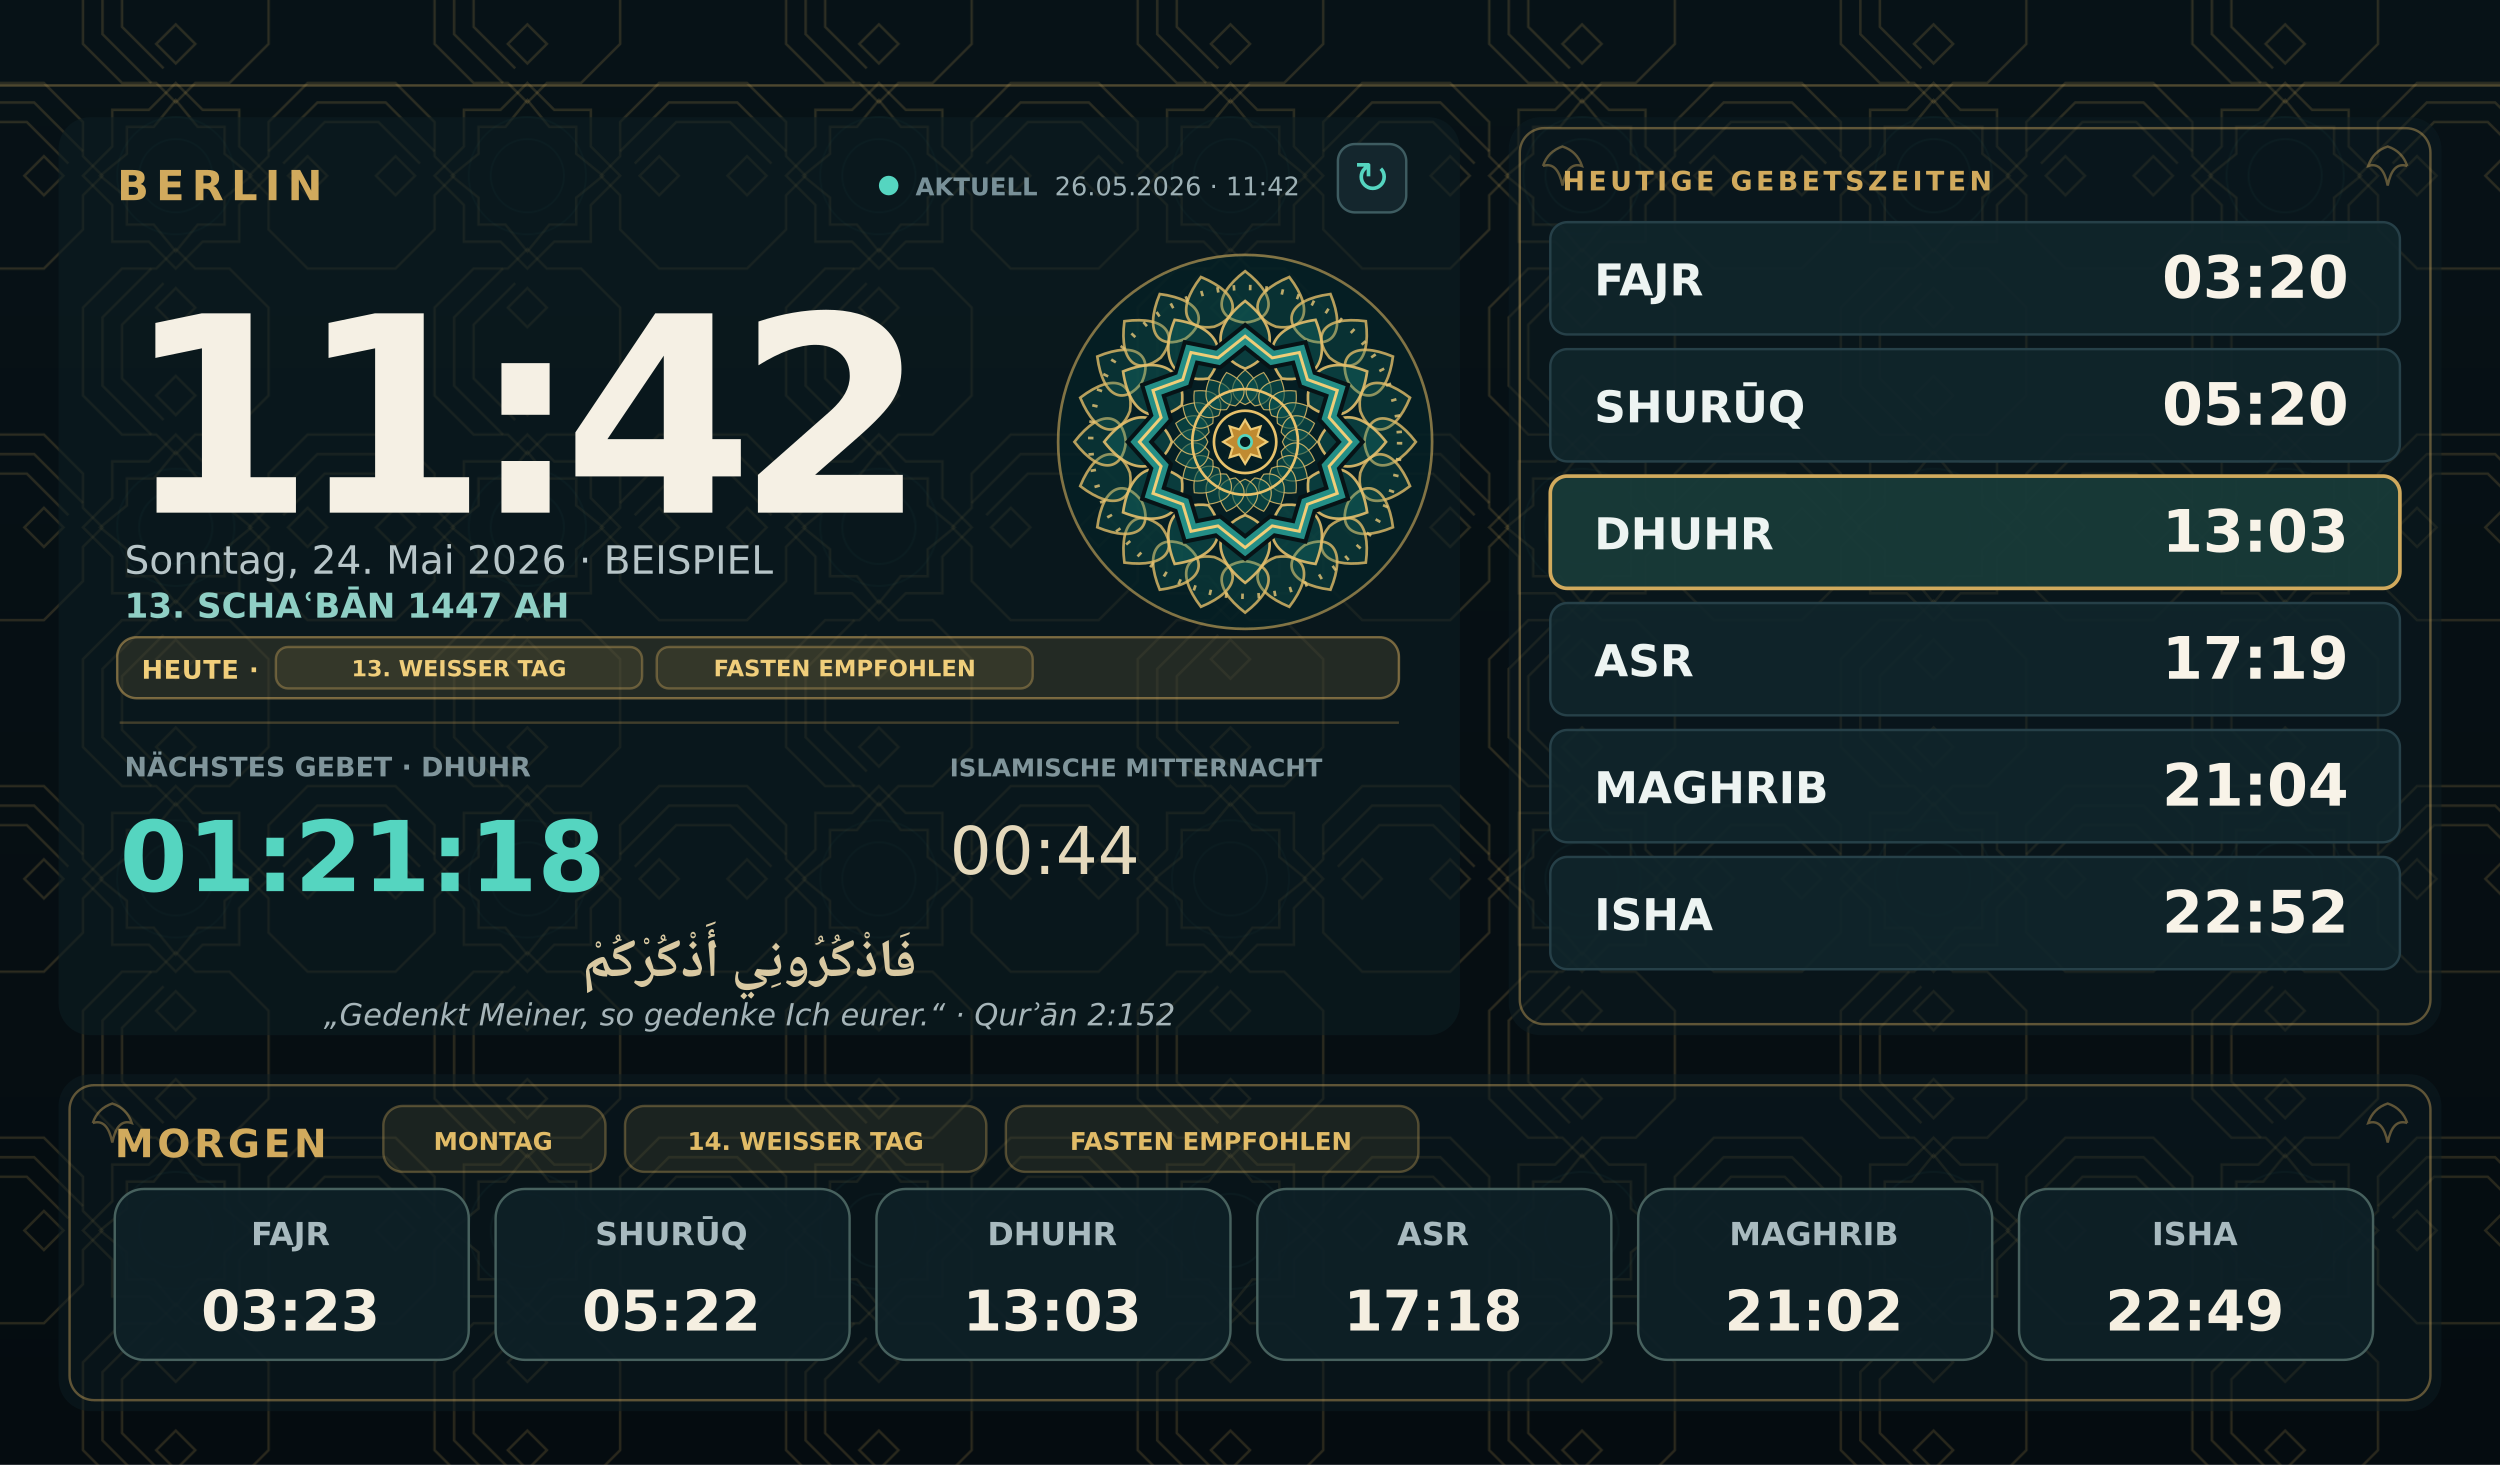
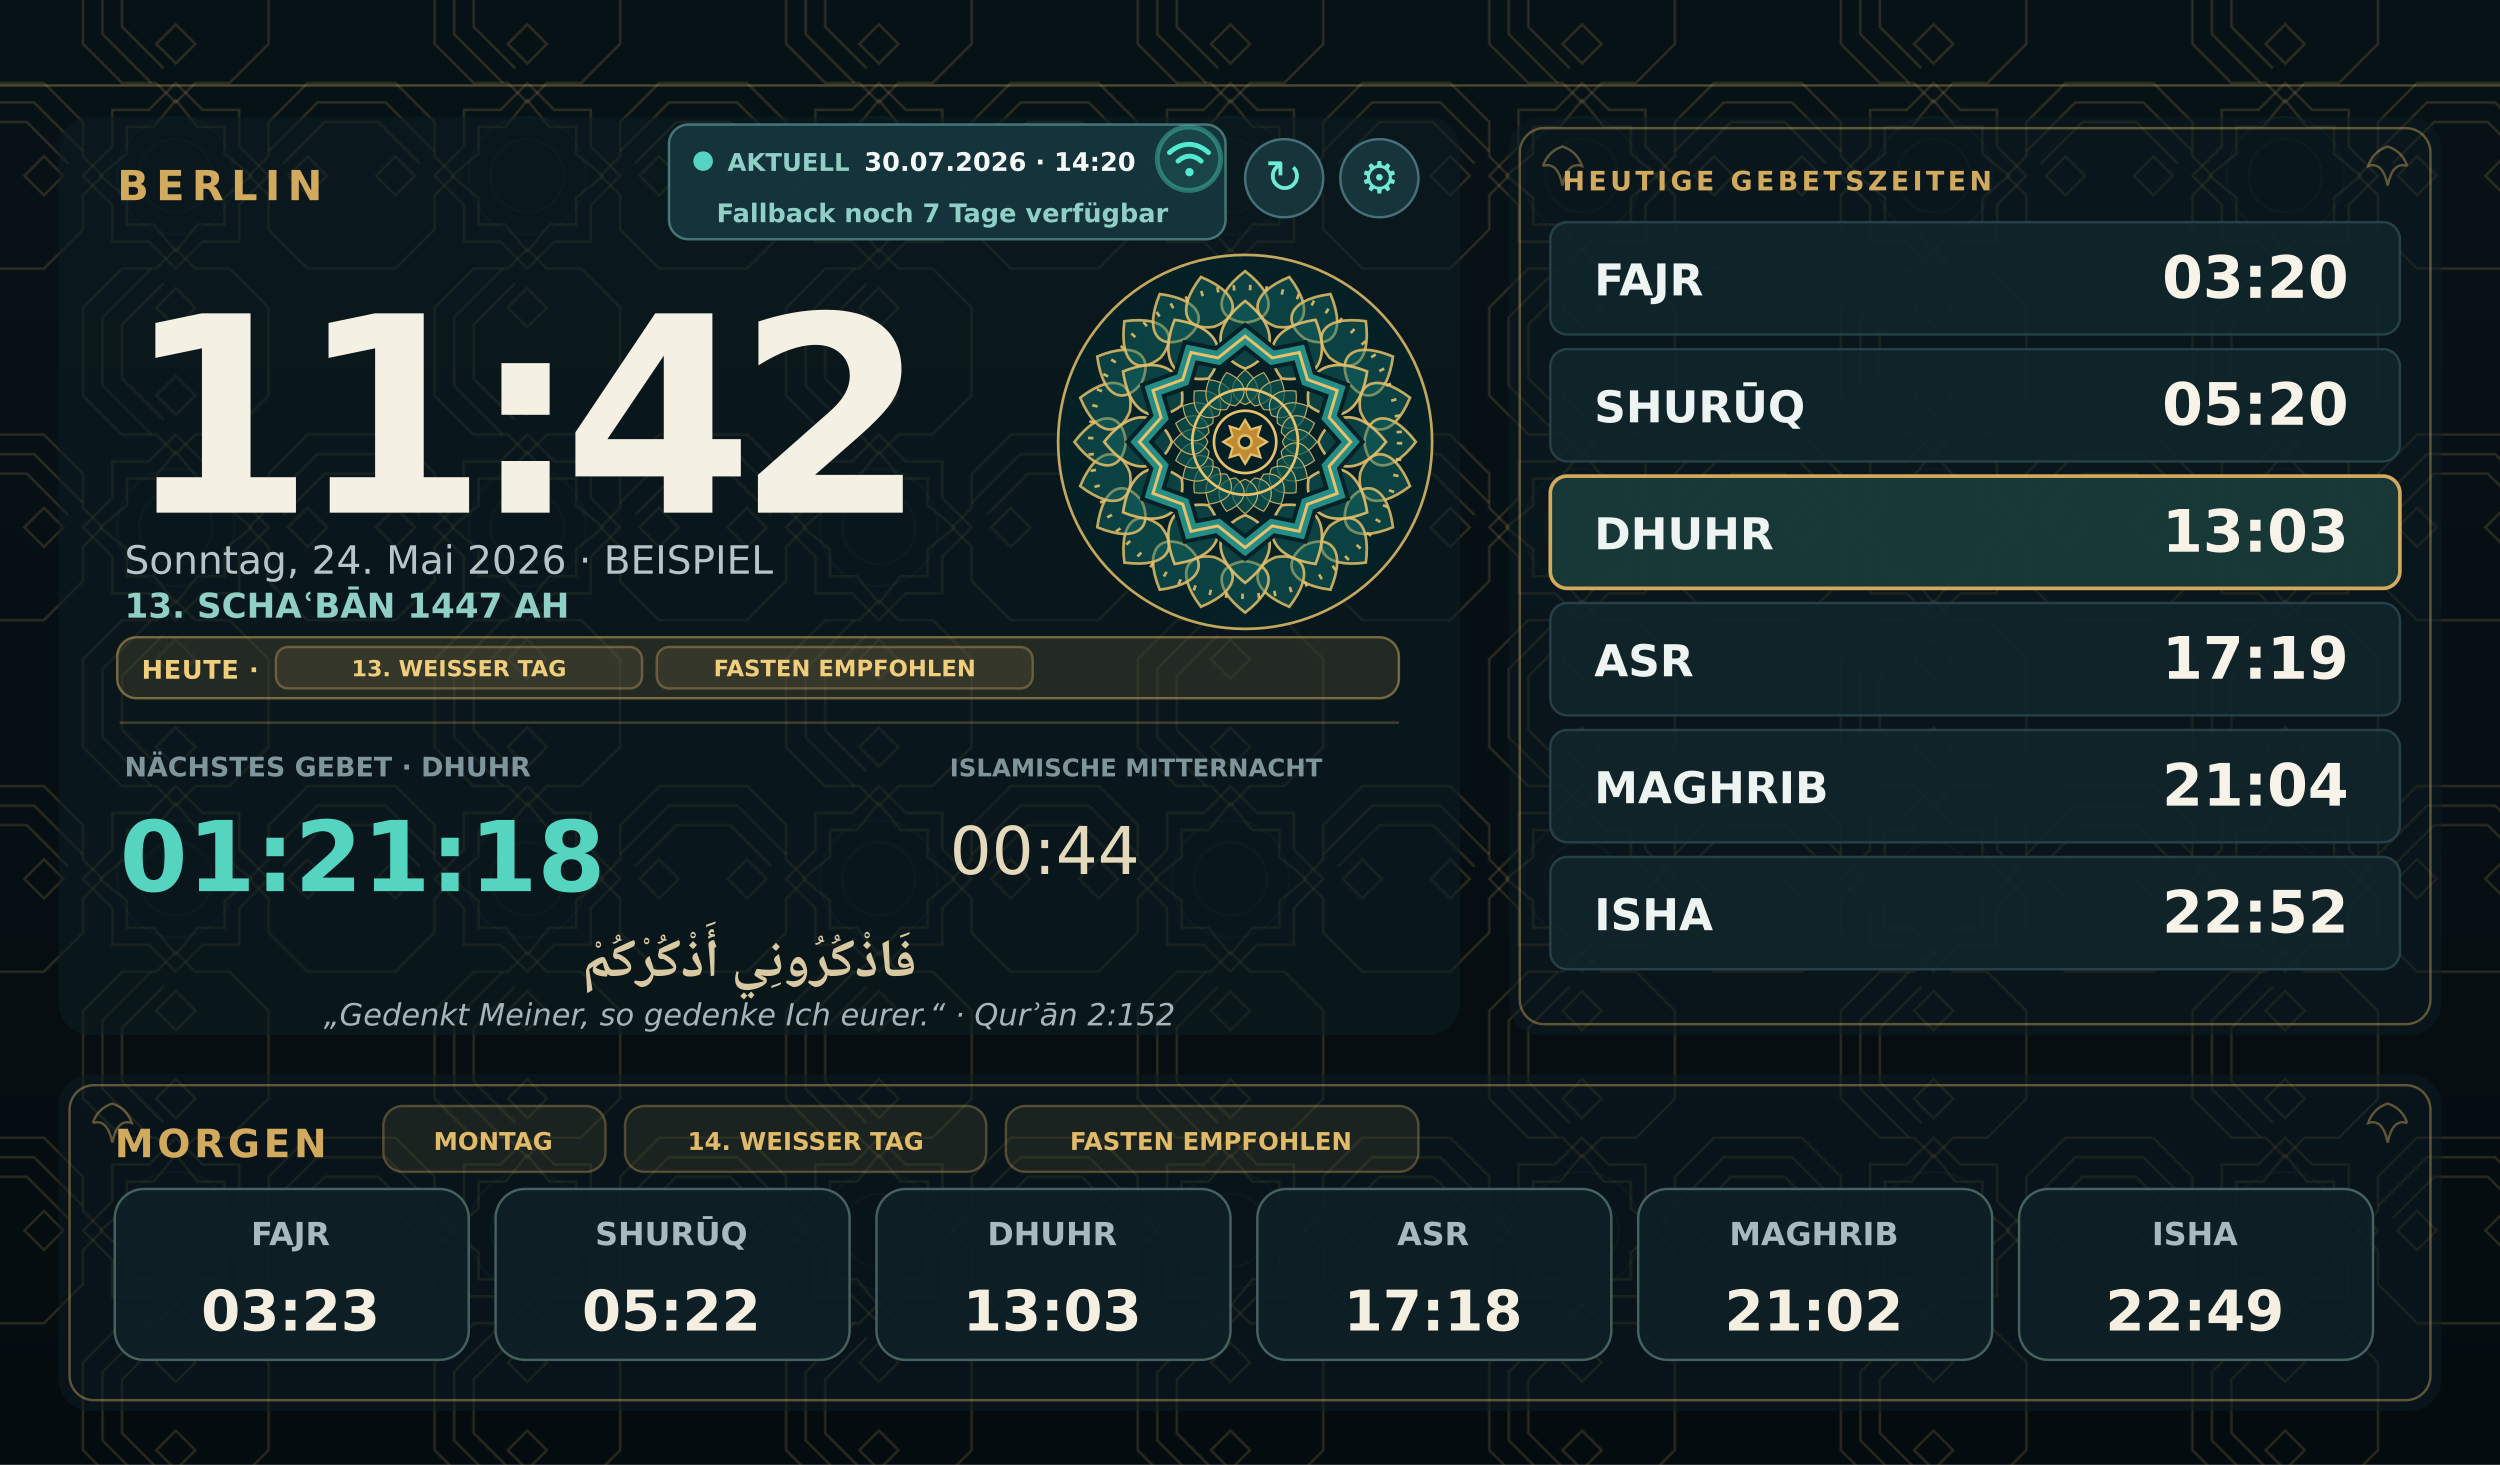
<svg xmlns="http://www.w3.org/2000/svg" width="1024" height="600" viewBox="0 0 1024 600">
  <defs>
    <style>
-       .ring-outer { transform-origin: 0 0; animation: ring-cw 58s linear infinite; }
-       .ring-middle { transform-origin: 0 0; animation: ring-ccw 68s linear infinite; }
-       .ring-inner { transform-origin: 0 0; animation: ring-cw 50s linear infinite; }
+       .ring-outer { transform-origin: 0 0; animation: ring-cw 126s linear infinite; }
+       .ring-middle { transform-origin: 0 0; animation: ring-ccw 148s linear infinite; }
+       .ring-inner { transform-origin: 0 0; animation: ring-cw 109s linear infinite; }
      @keyframes ring-cw { to { transform: rotate(360deg); } }
      @keyframes ring-ccw { to { transform: rotate(-360deg); } }
    </style>
    <linearGradient id="bg" x2="0" y2="1">
      <stop stop-color="#071217" />
      <stop offset="1" stop-color="#050c10" />
    </linearGradient>
    <pattern id="arabesque" width="144" height="144" patternUnits="userSpaceOnUse">
      <g fill="none" stroke="#d3ad58" stroke-opacity=".17" stroke-width="1.05">
        <path d="M72 34 83 45 98 45 98 60 110 72 98 84 98 99 83 99 72 110 61 99 46 99 46 84 34 72 46 60 46 45 61 45Z" />
        <path d="M72 41 81 52 92 52 92 63 103 72 92 81 92 92 81 92 72 103 63 92 52 92 52 81 41 72 52 63 52 52 63 52Z" />
        <path d="M0 34H18L34 50V64L42 72 34 80V94L18 110H0M144 34H126L110 50V64L102 72 110 80V94L126 110H144" />
        <path d="M34 0V18L50 34H64L72 42 80 34H94L110 18V0M34 144V126L50 110H64L72 102 80 110H94L110 126V144" />
        <path d="M0 42H14L34 62M0 50H11L28 67M144 42H130L110 62M144 50H133L116 67M42 0V14L62 34M50 0V11L67 28M42 144V130L62 110M50 144V133L67 116" />
        <path d="M72 10 80 18 72 26 64 18ZM72 118 80 126 72 134 64 126ZM10 72 18 64 26 72 18 80ZM118 72 126 64 134 72 126 80Z" />
      </g>
      <g fill="none" stroke="#55d5c0" stroke-opacity=".065" stroke-width=".8">
        <circle cx="72" cy="72" r="24" />
        <circle cx="72" cy="72" r="15" />
      </g>
    </pattern>
    <path id="outerPetal" d="M0-44C10-45 13-53 0-63C-13-53-10-45 0-44Z" />
    <path id="lancet" d="M0-27C10-31 14-41 0-52C-14-41-10-31 0-27Z" />
  </defs>
  <rect width="1024" height="600" fill="url(#bg)" />
  <rect width="1024" height="600" fill="url(#arabesque)" />
  <line x1="0" y1="35" x2="1024" y2="35" stroke="#d1aa5d" stroke-opacity=".35" />
  <rect x="24" y="48" width="574" height="376" rx="13" fill="#0d1d22" fill-opacity=".60" />
  <g fill="#0d1d22" fill-opacity=".50" stroke="none">
    <rect x="618" y="48" width="382" height="376" rx="13" />
    <rect x="24" y="440" width="976" height="138" rx="13" />
  </g>
  <g fill="none" stroke="#d1aa5d" stroke-opacity=".43">
    <rect x="622.5" y="52.5" width="373" height="367" rx="10" />
    <rect x="28.5" y="444.5" width="967" height="129" rx="10" />
    <path d="M632 68q2-6 8-8q6 2 8 8q-6-2-8 8q-2-10-8-8M986 68q-2-6-8-8q-6 2-8 8q6-2 8 8q2-10 8-8M38 460q2-6 8-8q6 2 8 8q-6-2-8 8q-2-10-8-8M986 460q-2-6-8-8q-6 2-8 8q6-2 8 8q2-10 8-8" />
  </g>
  <g font-family="DejaVu Sans, Arial, sans-serif">
    <text x="48" y="82" fill="#d1aa5d" font-size="17" font-weight="700" letter-spacing="3">BERLIN</text>
-     <circle cx="364" cy="76" r="4" fill="#55d5c0" />
-     <text x="375" y="80" fill="#789098" font-size="10" font-weight="700">AKTUELL</text>
-     <text x="432" y="80" fill="#9eb1b6" font-size="10.5">26.05.2026 · 11:42</text>
-     <rect x="548" y="59" width="28" height="28" rx="7" fill="#14262d" stroke="#3e5c61" />
-     <text x="562" y="79" text-anchor="middle" fill="#55d5c0" font-size="18">↻</text>
+     <rect x="274" y="51" width="228" height="47" rx="8" fill="#15363d" fill-opacity=".92" stroke="#68a8a4" stroke-opacity=".62" />
+     <circle cx="288" cy="66" r="4" fill="#55d5c0" />
+     <text x="298" y="70" fill="#8fcfc5" font-size="10" font-weight="700">AKTUELL</text>
+     <text x="354" y="70" fill="#f5faf9" font-size="10.5" font-weight="650">30.07.2026 · 14:20</text>
+     <text x="386" y="91" text-anchor="middle" fill="#8fcfc5" font-size="10.5" font-weight="700">Fallback noch 7 Tage verfügbar</text>
+     <g transform="translate(476 54)" fill="none" stroke="#52ead1" stroke-width="2" stroke-linecap="round">
+       <rect x="-2" y="-2" width="26" height="26" rx="13" fill="#52ead1" fill-opacity=".10" stroke="#52ead1" stroke-opacity=".36" />
+       <path d="M3 8.5c5-4.5 11-4.5 16 0M6.5 12c3-2.7 6.5-2.7 9.5 0" />
+       <circle cx="11.2" cy="16.5" r="1.7" fill="#52ead1" stroke="none" />
+     </g>
+     <rect x="510" y="57" width="32" height="32" rx="16" fill="#17343b" stroke="#46717a" />
+     <text x="526" y="79" text-anchor="middle" fill="#6debd7" font-size="19">↻</text>
+     <rect x="549" y="57" width="32" height="32" rx="16" fill="#17343b" stroke="#46717a" />
+     <text x="565" y="79" text-anchor="middle" fill="#6debd7" font-size="18">⚙</text>
    <text x="51" y="210" fill="#f5f0e4" font-size="112" font-weight="700" letter-spacing="-7">11:42</text>
    <g transform="translate(510 181) scale(1.11)" fill="none">
-       <circle r="69" fill="#052126" fill-opacity=".78" stroke="#d9b35f" stroke-opacity=".58" />
+       <circle r="69" fill="#052126" fill-opacity=".91" stroke="#e2bd68" stroke-opacity=".86" />
      <g class="ring-outer">
-         <g fill="#146c67" fill-opacity=".25" stroke="#e2bd68" stroke-opacity=".8">
+         <g fill="#146c67" fill-opacity=".44" stroke="#e2bd68" stroke-opacity=".86">
          <use href="#outerPetal" />
          <use href="#outerPetal" transform="rotate(15)" />
          <use href="#outerPetal" transform="rotate(30)" />
          <use href="#outerPetal" transform="rotate(45)" />
          <use href="#outerPetal" transform="rotate(60)" />
          <use href="#outerPetal" transform="rotate(75)" />
          <use href="#outerPetal" transform="rotate(90)" />
          <use href="#outerPetal" transform="rotate(105)" />
          <use href="#outerPetal" transform="rotate(120)" />
          <use href="#outerPetal" transform="rotate(135)" />
          <use href="#outerPetal" transform="rotate(150)" />
          <use href="#outerPetal" transform="rotate(165)" />
          <use href="#outerPetal" transform="rotate(180)" />
          <use href="#outerPetal" transform="rotate(195)" />
          <use href="#outerPetal" transform="rotate(210)" />
          <use href="#outerPetal" transform="rotate(225)" />
          <use href="#outerPetal" transform="rotate(240)" />
          <use href="#outerPetal" transform="rotate(255)" />
          <use href="#outerPetal" transform="rotate(270)" />
          <use href="#outerPetal" transform="rotate(285)" />
          <use href="#outerPetal" transform="rotate(300)" />
          <use href="#outerPetal" transform="rotate(315)" />
          <use href="#outerPetal" transform="rotate(330)" />
          <use href="#outerPetal" transform="rotate(345)" />
        </g>
-         <circle r="57" stroke="#e8c878" stroke-opacity=".8" stroke-dasharray="1 5" stroke-width="2" />
+         <circle r="57" stroke="#e7c16b" stroke-opacity=".88" stroke-dasharray="1 5" stroke-width="2" />
      </g>
      <g class="ring-middle">
-         <g fill="#177d76" fill-opacity=".32" stroke="#e7c16d" stroke-opacity=".88">
+         <g fill="#146c67" fill-opacity=".44" stroke="#e7c16b" stroke-opacity=".88">
          <use href="#lancet" />
          <use href="#lancet" transform="rotate(30)" />
          <use href="#lancet" transform="rotate(60)" />
          <use href="#lancet" transform="rotate(90)" />
          <use href="#lancet" transform="rotate(120)" />
          <use href="#lancet" transform="rotate(150)" />
          <use href="#lancet" transform="rotate(180)" />
          <use href="#lancet" transform="rotate(210)" />
          <use href="#lancet" transform="rotate(240)" />
          <use href="#lancet" transform="rotate(270)" />
          <use href="#lancet" transform="rotate(300)" />
          <use href="#lancet" transform="rotate(330)" />
        </g>
-         <path d="M0-39 10-31 20-33 23-23 34-19 31-9 39 0 31 9 34 19 23 23 20 33 10 31 0 39-10 31-20 33-23 23-34 19-31 9-39 0-31-9-34-19-23-23-20-33-10-31Z" stroke="#071316" stroke-width="8" />
+         <path d="M0-39 10-31 20-33 23-23 34-19 31-9 39 0 31 9 34 19 23 23 20 33 10 31 0 39-10 31-20 33-23 23-34 19-31 9-39 0-31-9-34-19-23-23-20-33-10-31Z" stroke="#052126" stroke-width="8" />
        <path d="M0-39 10-31 20-33 23-23 34-19 31-9 39 0 31 9 34 19 23 23 20 33 10 31 0 39-10 31-20 33-23 23-34 19-31 9-39 0-31-9-34-19-23-23-20-33-10-31Z" stroke="#248e86" stroke-width="5" />
-         <path d="M0-39 10-31 20-33 23-23 34-19 31-9 39 0 31 9 34 19 23 23 20 33 10 31 0 39-10 31-20 33-23 23-34 19-31 9-39 0-31-9-34-19-23-23-20-33-10-31Z" stroke="#f0ce78" stroke-width="1.1" />
+         <path d="M0-39 10-31 20-33 23-23 34-19 31-9 39 0 31 9 34 19 23 23 20 33 10 31 0 39-10 31-20 33-23 23-34 19-31 9-39 0-31-9-34-19-23-23-20-33-10-31Z" stroke="#e7c16b" stroke-width="1.1" />
      </g>
      <g class="ring-inner">
-         <g fill="#0d5552" fill-opacity=".58" stroke="#e6c26b" stroke-opacity=".82" stroke-width=".85">
+         <g fill="#0d5552" fill-opacity=".67" stroke="#e2bd68" stroke-opacity=".86" stroke-width=".85">
          <use href="#lancet" transform="scale(.51)" />
          <use href="#lancet" transform="rotate(15) scale(.51)" />
          <use href="#lancet" transform="rotate(30) scale(.51)" />
          <use href="#lancet" transform="rotate(45) scale(.51)" />
          <use href="#lancet" transform="rotate(60) scale(.51)" />
          <use href="#lancet" transform="rotate(75) scale(.51)" />
          <use href="#lancet" transform="rotate(90) scale(.51)" />
          <use href="#lancet" transform="rotate(105) scale(.51)" />
          <use href="#lancet" transform="rotate(120) scale(.51)" />
          <use href="#lancet" transform="rotate(135) scale(.51)" />
          <use href="#lancet" transform="rotate(150) scale(.51)" />
          <use href="#lancet" transform="rotate(165) scale(.51)" />
          <use href="#lancet" transform="rotate(180) scale(.51)" />
          <use href="#lancet" transform="rotate(195) scale(.51)" />
          <use href="#lancet" transform="rotate(210) scale(.51)" />
          <use href="#lancet" transform="rotate(225) scale(.51)" />
          <use href="#lancet" transform="rotate(240) scale(.51)" />
          <use href="#lancet" transform="rotate(255) scale(.51)" />
          <use href="#lancet" transform="rotate(270) scale(.51)" />
          <use href="#lancet" transform="rotate(285) scale(.51)" />
          <use href="#lancet" transform="rotate(300) scale(.51)" />
          <use href="#lancet" transform="rotate(315) scale(.51)" />
          <use href="#lancet" transform="rotate(330) scale(.51)" />
          <use href="#lancet" transform="rotate(345) scale(.51)" />
        </g>
        <circle r="19.5" stroke="#e7c16b" />
        <circle r="11.5" stroke="#e7c16b" />
-         <path d="M0-8.1 2.1-4.6 5.7-5.7 4.6-2.1 8.1 0 4.6 2.1 5.7 5.7 2.1 4.6 0 8.1-2.1 4.6-5.7 5.7-4.6 2.1-8.1 0-4.6-2.1-5.7-5.7-2.1-4.6Z" fill="#c08b31" stroke="#efcc76" stroke-width=".8" />
-         <circle r="2.4" fill="#061b1f" stroke="#55d5c0" />
+         <path d="M0-8.1 2.1-4.6 5.7-5.7 4.6-2.1 8.1 0 4.6 2.1 5.7 5.7 2.1 4.6 0 8.1-2.1 4.6-5.7 5.7-4.6 2.1-8.1 0-4.6-2.1-5.7-5.7-2.1-4.6Z" fill="#c08b31" stroke="#e7c16b" stroke-width=".8" />
+         <circle r="2.4" fill="#052126" stroke="#e2bd68" />
      </g>
    </g>
    <text x="51" y="235" fill="#b7c5c8" font-size="16">Sonntag, 24. Mai 2026 · BEISPIEL</text>
    <text x="51" y="253" fill="#8fcfc5" font-size="14" font-weight="600">13. SCHAʿBĀN 1447 AH</text>
    <rect x="48" y="261" width="525" height="25" rx="8" fill="#d1aa5d" fill-opacity=".13" stroke="#d1aa5d" stroke-opacity=".52" />
    <text x="58" y="278" fill="#f0ce7b" font-size="10.5" font-weight="800" letter-spacing=".25">HEUTE ·</text>
    <rect x="113" y="265" width="150" height="17" rx="5" fill="#d1aa5d" fill-opacity=".10" stroke="#d1aa5d" stroke-opacity=".38" />
    <text x="188" y="277" text-anchor="middle" fill="#f0ce7b" font-size="9.1" font-weight="800">13. WEISSER TAG</text>
    <rect x="269" y="265" width="154" height="17" rx="5" fill="#d1aa5d" fill-opacity=".10" stroke="#d1aa5d" stroke-opacity=".38" />
    <text x="346" y="277" text-anchor="middle" fill="#f0ce7b" font-size="9.3" font-weight="800">FASTEN EMPFOHLEN</text>
    <line x1="49" y1="296" x2="573" y2="296" stroke="#a88748" stroke-opacity=".35" />
    <text x="51" y="318" fill="#80959b" font-size="11" font-weight="700">NÄCHSTES GEBET · DHUHR</text>
    <text x="49" y="365" fill="#55d5c0" font-size="40" font-weight="700">01:21:18</text>
    <text x="389" y="318" fill="#80959b" font-size="10" font-weight="700">ISLAMISCHE MITTERNACHT</text>
    <text x="389" y="358" fill="#e5d9bc" font-size="27">00:44</text>
    <text x="307" y="400" text-anchor="middle" direction="rtl" fill="#d9c9a2" font-family="Noto Naskh Arabic, serif" font-size="22" font-weight="600">فَاذْكُرُونِي أَذْكُرْكُمْ</text>
    <text x="307" y="420" text-anchor="middle" fill="#a6b5b9" font-size="12.5" font-weight="500" font-style="italic">„Gedenkt Meiner, so gedenke Ich eurer.“ · Qurʾān 2:152</text>
    <text x="640" y="78" fill="#d1aa5d" font-size="11" font-weight="700" letter-spacing="1.4">HEUTIGE GEBETSZEITEN</text>
    <g font-size="18" font-weight="600">
      <g fill="#10262c" fill-opacity=".88" stroke="#264048">
        <rect x="635" y="91" width="348" height="46" rx="7" />
        <rect x="635" y="143" width="348" height="46" rx="7" />
        <rect x="635" y="247" width="348" height="46" rx="7" />
        <rect x="635" y="299" width="348" height="46" rx="7" />
        <rect x="635" y="351" width="348" height="46" rx="7" />
      </g>
      <rect x="635" y="195" width="348" height="46" rx="7" fill="#183b39" fill-opacity=".92" stroke="#d1aa5d" stroke-width="1.5" />
      <g fill="#edf4f2">
        <text x="653" y="121">FAJR</text>
        <text x="653" y="173">SHURŪQ</text>
        <text x="653" y="225">DHUHR</text>
        <text x="653" y="277">ASR</text>
        <text x="653" y="329">MAGHRIB</text>
        <text x="653" y="381">ISHA</text>
      </g>
      <g fill="#f8f3e8" font-size="24" font-weight="700" text-anchor="end">
        <text x="962" y="122">03:20</text>
        <text x="962" y="174">05:20</text>
        <text x="962" y="226">13:03</text>
        <text x="962" y="278">17:19</text>
        <text x="962" y="330">21:04</text>
        <text x="962" y="382">22:52</text>
      </g>
    </g>
    <text x="47" y="474" fill="#d1aa5d" font-size="16" font-weight="800" letter-spacing="1.5">MORGEN</text>
    <rect x="157" y="453" width="91" height="27" rx="8" fill="#d1aa5d" fill-opacity=".10" stroke="#d1aa5d" stroke-opacity=".34" />
    <text x="202" y="471" text-anchor="middle" fill="#e1bb67" font-size="10" font-weight="800">MONTAG</text>
    <rect x="256" y="453" width="148" height="27" rx="8" fill="#d1aa5d" fill-opacity=".10" stroke="#d1aa5d" stroke-opacity=".34" />
    <text x="330" y="471" text-anchor="middle" fill="#e1bb67" font-size="10" font-weight="800">14. WEISSER TAG</text>
    <rect x="412" y="453" width="169" height="27" rx="8" fill="#d1aa5d" fill-opacity=".10" stroke="#d1aa5d" stroke-opacity=".34" />
    <text x="496" y="471" text-anchor="middle" fill="#e1bb67" font-size="10" font-weight="800">FASTEN EMPFOHLEN</text>
    <g text-anchor="middle">
      <g fill="#0e2127" fill-opacity=".9" stroke="#47615e">
        <rect x="47" y="487" width="145" height="70" rx="12" />
        <rect x="203" y="487" width="145" height="70" rx="12" />
        <rect x="359" y="487" width="145" height="70" rx="12" />
        <rect x="515" y="487" width="145" height="70" rx="12" />
        <rect x="671" y="487" width="145" height="70" rx="12" />
        <rect x="827" y="487" width="145" height="70" rx="12" />
      </g>
      <g fill="#a8babf" font-size="13" font-weight="800">
        <text x="119" y="510">FAJR</text>
        <text x="275" y="510">SHURŪQ</text>
        <text x="431" y="510">DHUHR</text>
        <text x="587" y="510">ASR</text>
        <text x="743" y="510">MAGHRIB</text>
        <text x="899" y="510">ISHA</text>
      </g>
      <g fill="#f5efe1" font-size="23" font-weight="800">
        <text x="119" y="545">03:23</text>
        <text x="275" y="545">05:22</text>
        <text x="431" y="545">13:03</text>
        <text x="587" y="545">17:18</text>
        <text x="743" y="545">21:02</text>
        <text x="899" y="545">22:49</text>
      </g>
    </g>
  </g>
</svg>
